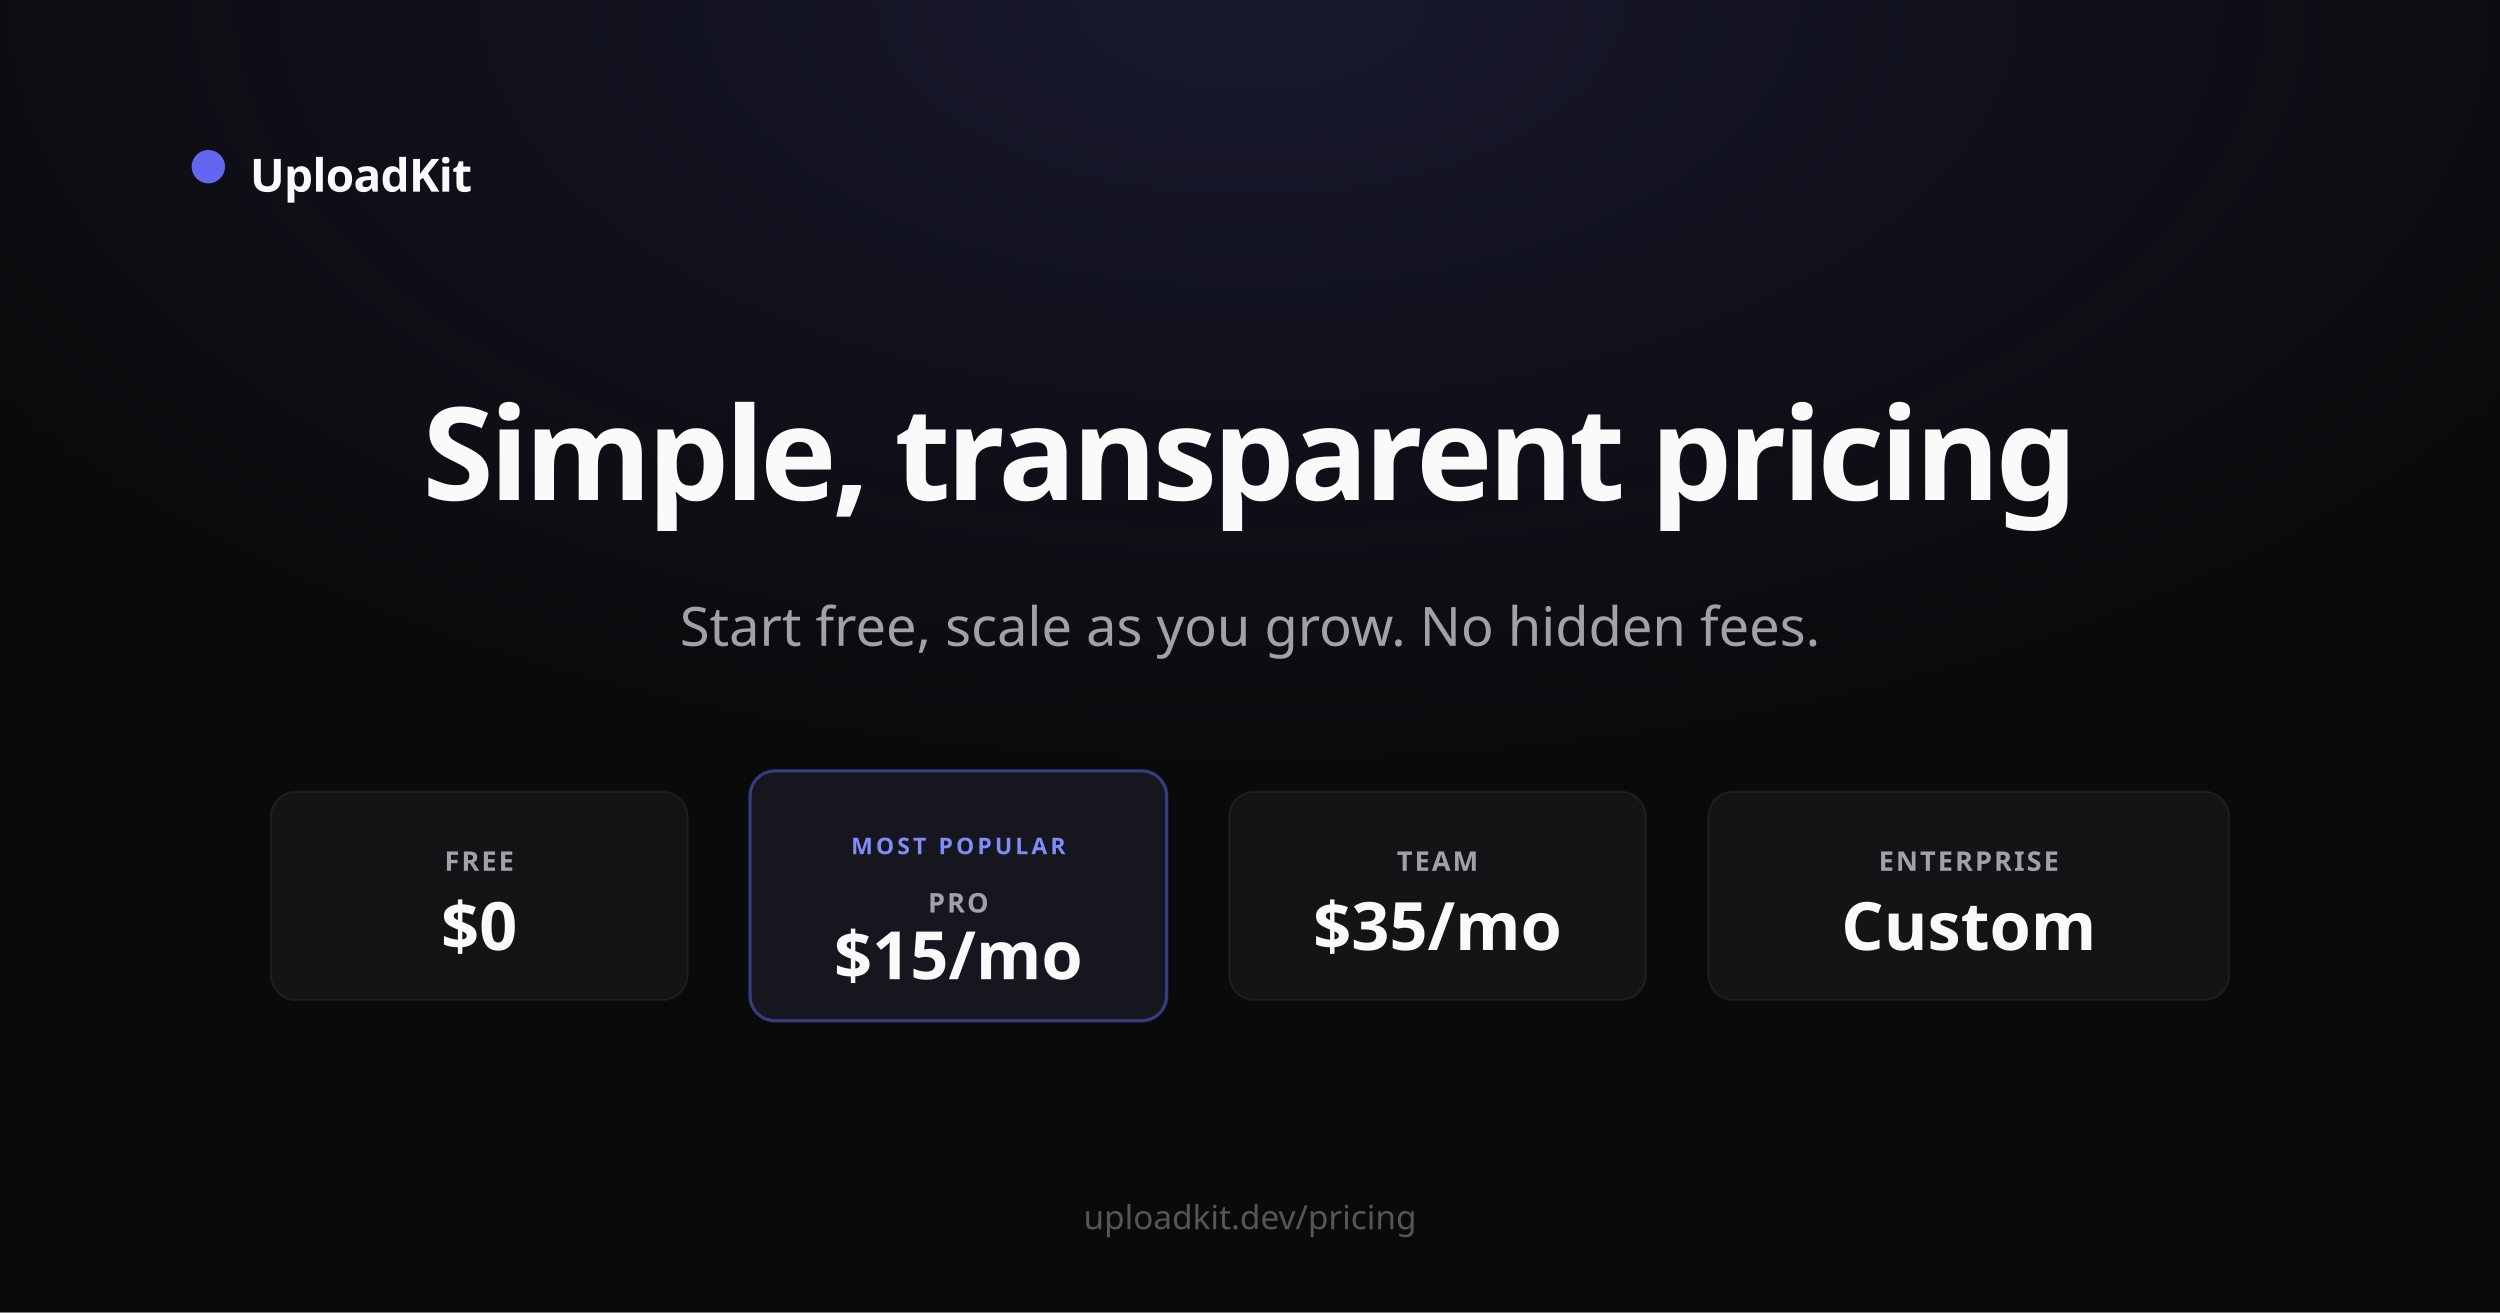
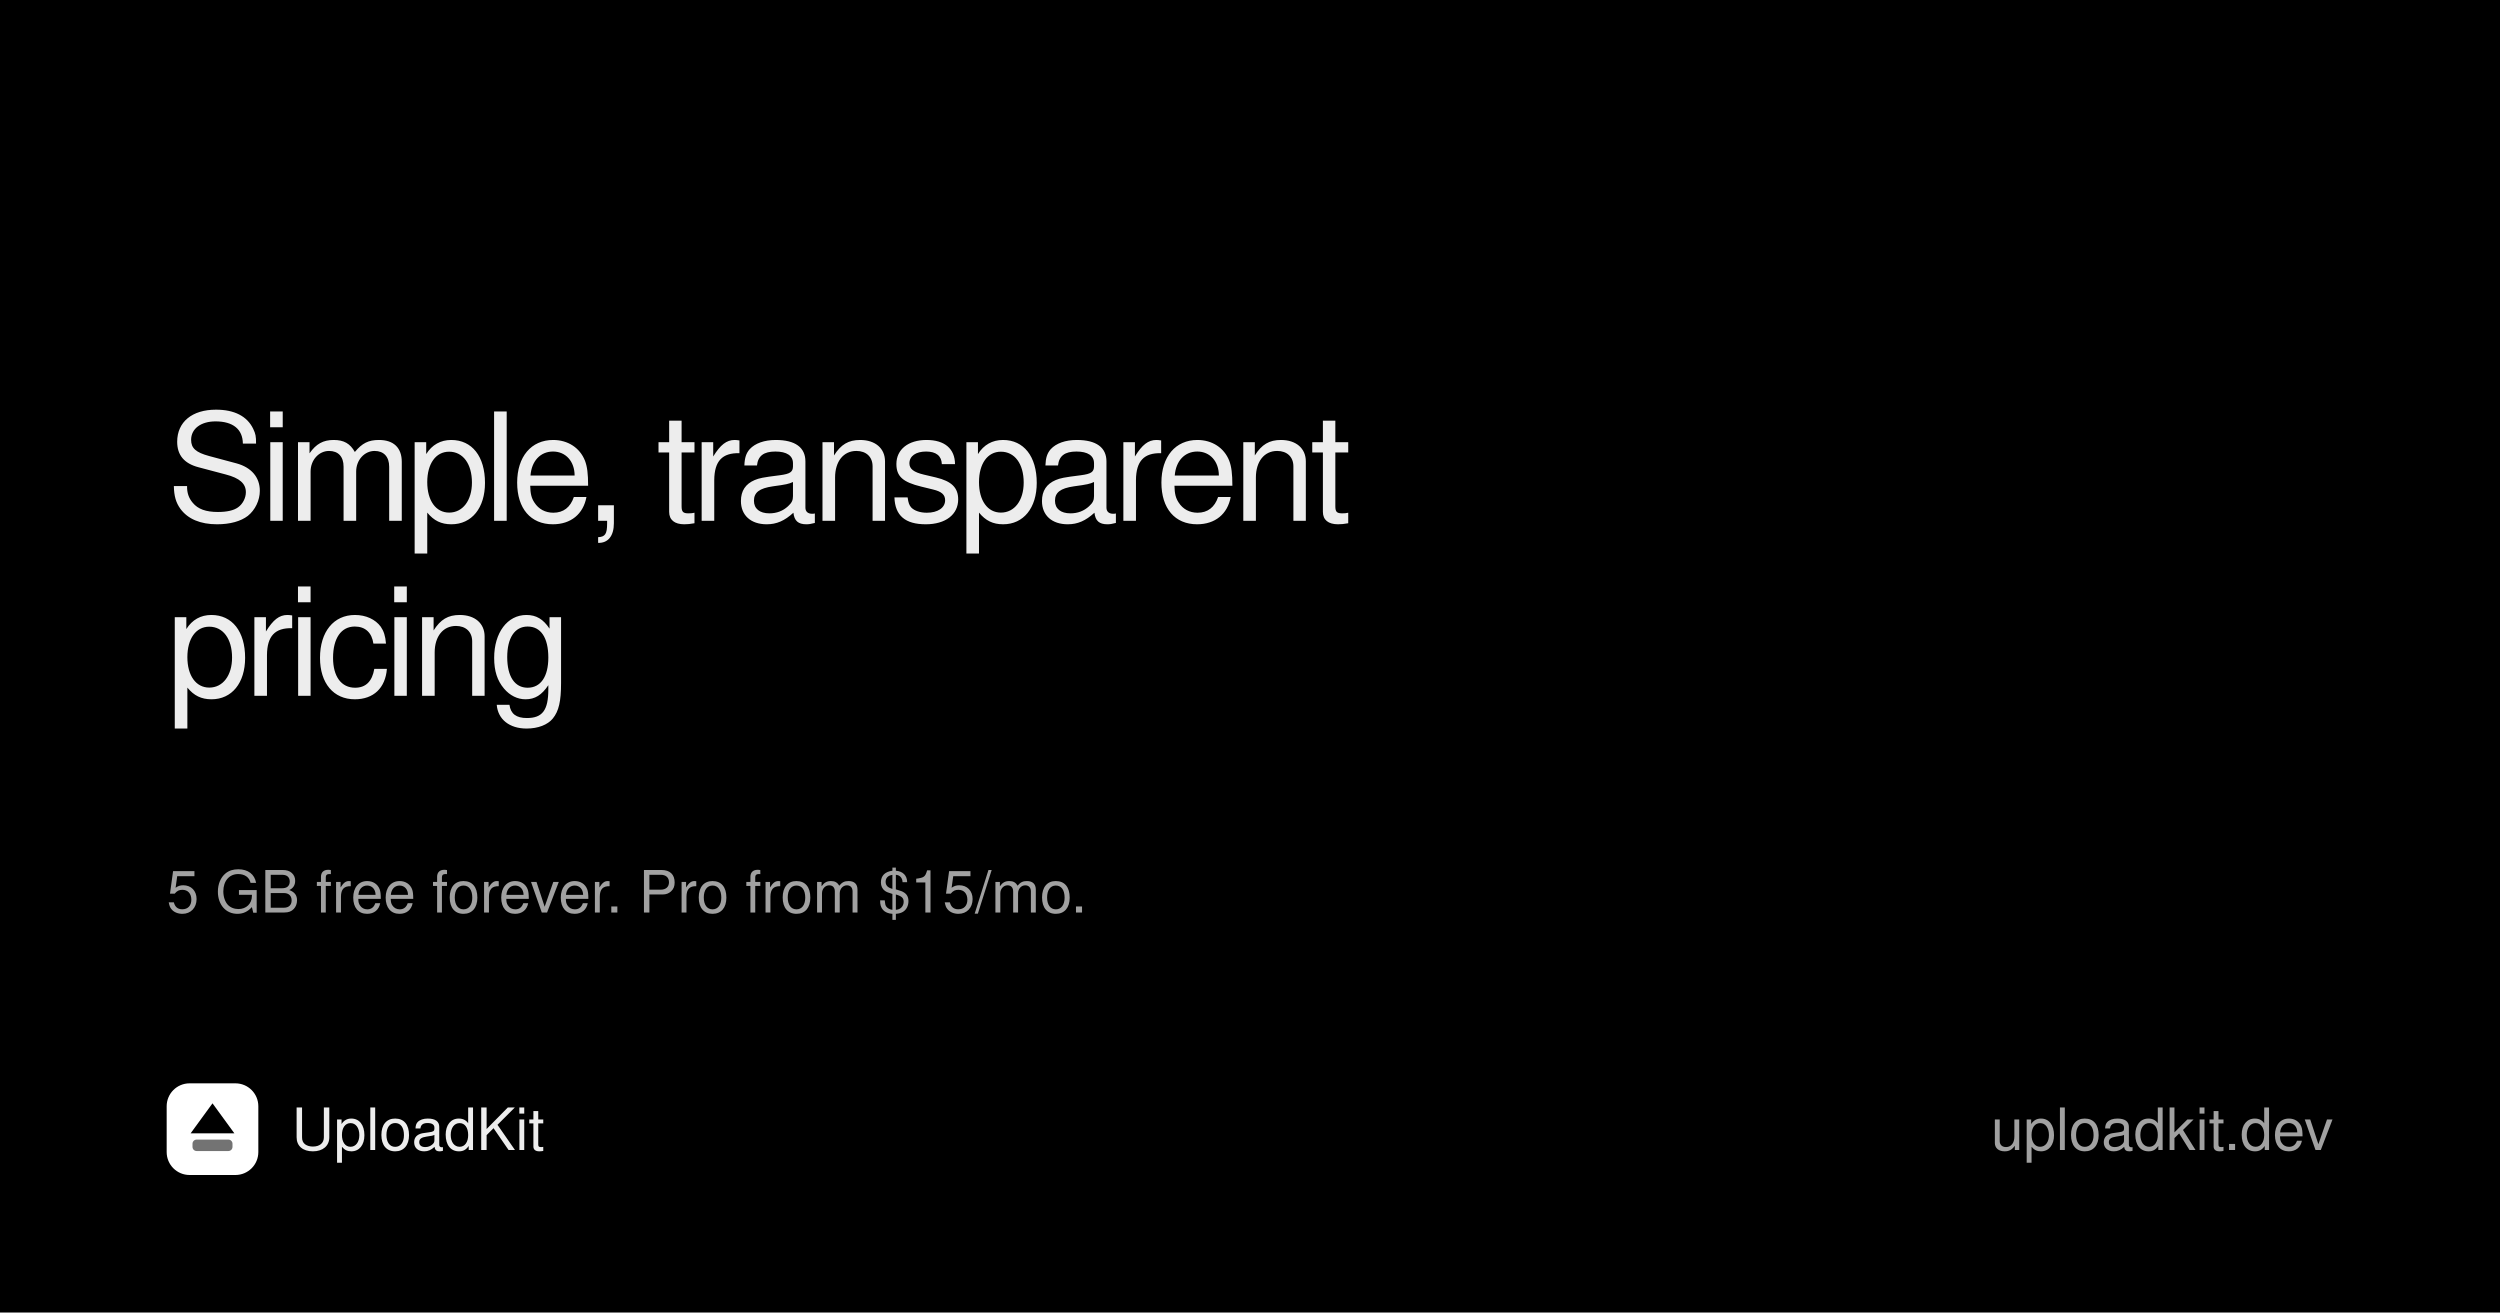
- <svg xmlns="http://www.w3.org/2000/svg" width="1200" height="630" viewBox="0 0 1200 630">
-   <rect width="1200" height="630" fill="#0a0a0b" />
-   <radialGradient id="glow1" cx="50%" cy="0%" r="60%">
-     <stop offset="0%" stop-color="#6366f1" stop-opacity="0.15" />
-     <stop offset="100%" stop-color="#6366f1" stop-opacity="0" />
-   </radialGradient>
-   <rect width="1200" height="630" fill="url(#glow1)" />
-   <circle cx="100" cy="80" r="8" fill="#6366f1" />
-   <text x="120" y="92" font-family="system-ui, sans-serif" font-size="22" font-weight="700" fill="#fafafa" letter-spacing="-0.3px">UploadKit</text>
-   <text x="600" y="240" font-family="system-ui, sans-serif" font-size="62" font-weight="900" fill="#fafafa" text-anchor="middle" letter-spacing="-2px">Simple, transparent pricing</text>
-   <text x="600" y="310" font-family="system-ui, sans-serif" font-size="26" fill="#a1a1aa" text-anchor="middle">Start free, scale as you grow. No hidden fees.</text>
-   <rect x="130" y="380" width="200" height="100" rx="12" fill="#141416" stroke="rgba(255,255,255,0.06)" stroke-width="1" />
-   <text x="230" y="418" font-family="system-ui, sans-serif" font-size="13" font-weight="600" fill="#a1a1aa" text-anchor="middle" letter-spacing="1px">FREE</text>
-   <text x="230" y="456" font-family="system-ui, sans-serif" font-size="32" font-weight="800" fill="#fafafa" text-anchor="middle">$0</text>
-   <rect x="360" y="370" width="200" height="120" rx="12" fill="#141416" stroke="rgba(99,102,241,0.5)" stroke-width="1.5" />
-   <rect x="360" y="370" width="200" height="120" rx="12" fill="rgba(99,102,241,0.04)" />
-   <text x="460" y="410" font-family="system-ui, sans-serif" font-size="11" font-weight="700" fill="#818cf8" text-anchor="middle" letter-spacing="1.5px">MOST POPULAR</text>
-   <text x="460" y="438" font-family="system-ui, sans-serif" font-size="13" font-weight="600" fill="#a1a1aa" text-anchor="middle" letter-spacing="1px">PRO</text>
-   <text x="460" y="470" font-family="system-ui, sans-serif" font-size="32" font-weight="800" fill="#fafafa" text-anchor="middle">$15/mo</text>
-   <rect x="590" y="380" width="200" height="100" rx="12" fill="#141416" stroke="rgba(255,255,255,0.06)" stroke-width="1" />
-   <text x="690" y="418" font-family="system-ui, sans-serif" font-size="13" font-weight="600" fill="#a1a1aa" text-anchor="middle" letter-spacing="1px">TEAM</text>
-   <text x="690" y="456" font-family="system-ui, sans-serif" font-size="32" font-weight="800" fill="#fafafa" text-anchor="middle">$35/mo</text>
-   <rect x="820" y="380" width="250" height="100" rx="12" fill="#141416" stroke="rgba(255,255,255,0.06)" stroke-width="1" />
-   <text x="945" y="418" font-family="system-ui, sans-serif" font-size="13" font-weight="600" fill="#a1a1aa" text-anchor="middle" letter-spacing="1px">ENTERPRISE</text>
-   <text x="945" y="456" font-family="system-ui, sans-serif" font-size="32" font-weight="800" fill="#fafafa" text-anchor="middle">Custom</text>
-   <text x="600" y="590" font-family="system-ui, sans-serif" font-size="16" fill="rgba(161,161,170,0.5)" text-anchor="middle">uploadkit.dev/pricing</text>
+ <svg xmlns="http://www.w3.org/2000/svg" width="1200" height="630" viewBox="0 0 1200 630" font-family="Geist, 'Helvetica Neue', Helvetica, Arial, sans-serif">
+   <rect width="1200" height="630" fill="#000000" />
+   <text x="80" y="250" font-size="72" font-weight="500" letter-spacing="-2.9" fill="#ededed">Simple, transparent</text>
+   <text x="80" y="334" font-size="72" font-weight="500" letter-spacing="-2.9" fill="#ededed">pricing</text>
+   <text x="80" y="438" font-size="28" fill="#a1a1a1">5 GB free forever. Pro from $15/mo.</text>
+   <g transform="translate(80 520)">
+     <rect width="44" height="44" rx="11" fill="#ffffff" />
+     <polygon points="22,9.6 32.5,24 11.5,24" fill="#000000" />
+     <rect x="12.4" y="27" width="19.2" height="5.5" rx="2" fill="#000000" fill-opacity="0.55" />
+     <text x="60" y="32" font-size="28" font-weight="500" fill="#ededed">UploadKit</text>
+   </g>
+   <text x="1120" y="552" font-size="28" fill="#a1a1a1" text-anchor="end">uploadkit.dev</text>
</svg>
